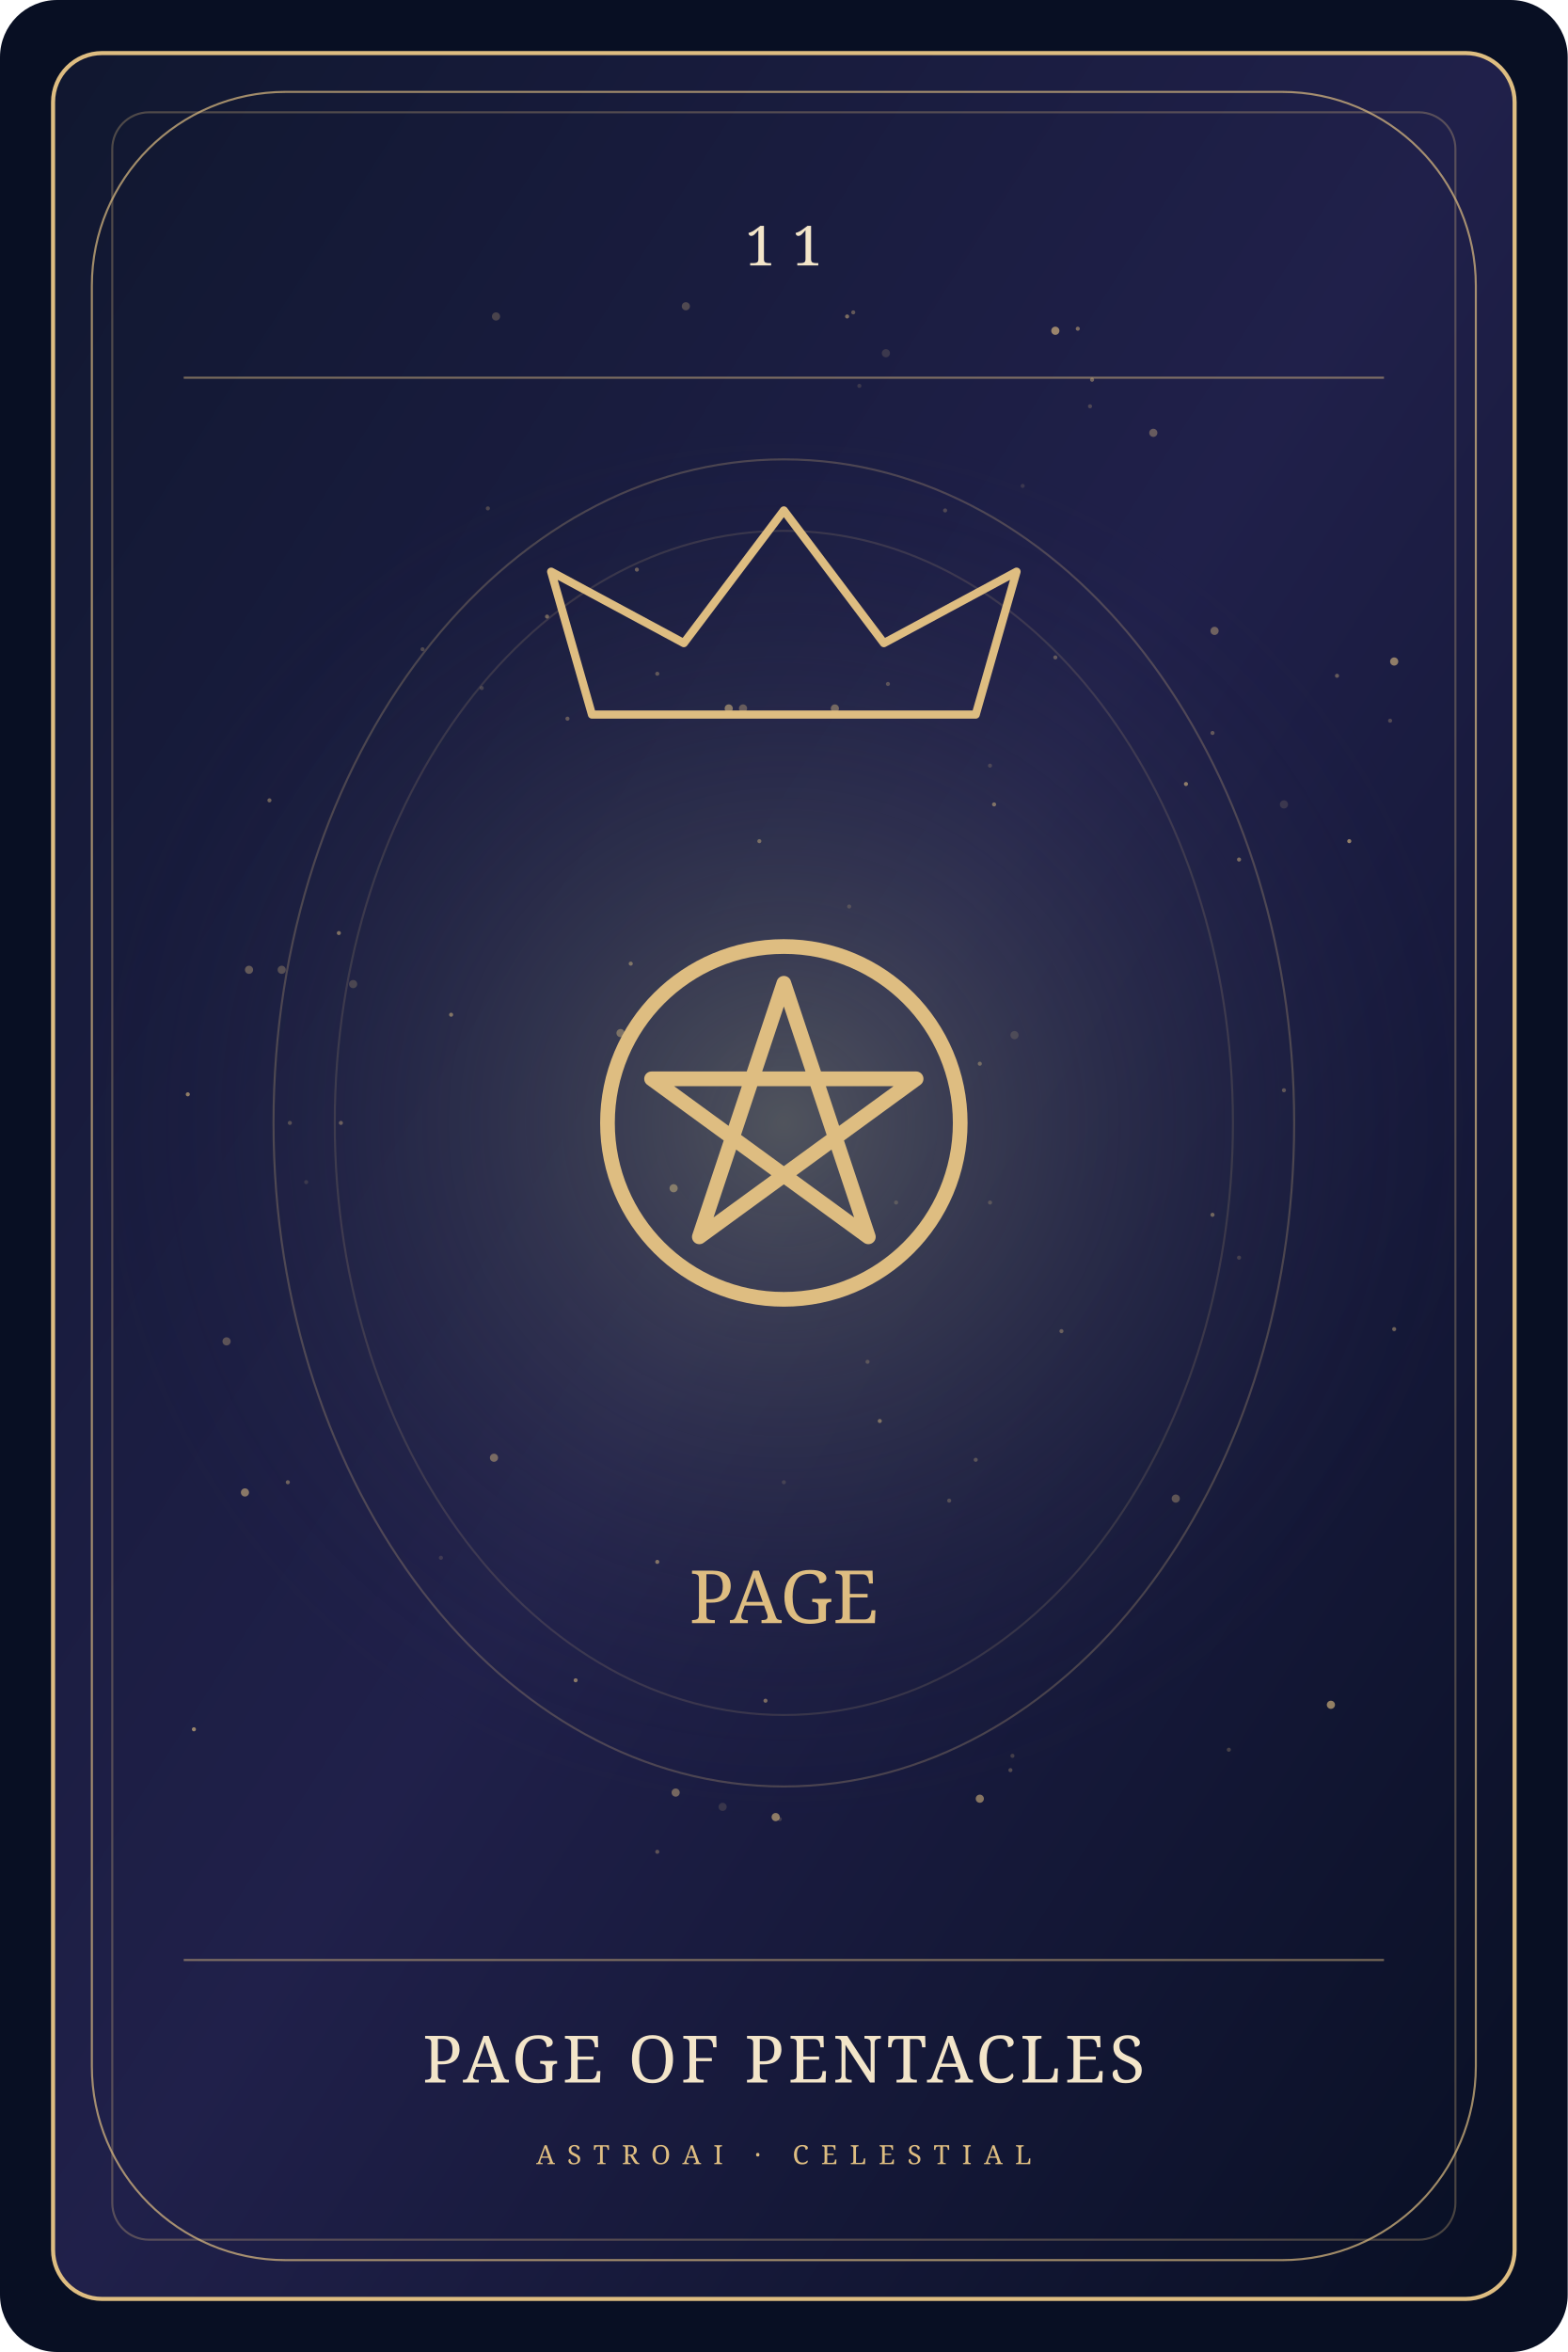
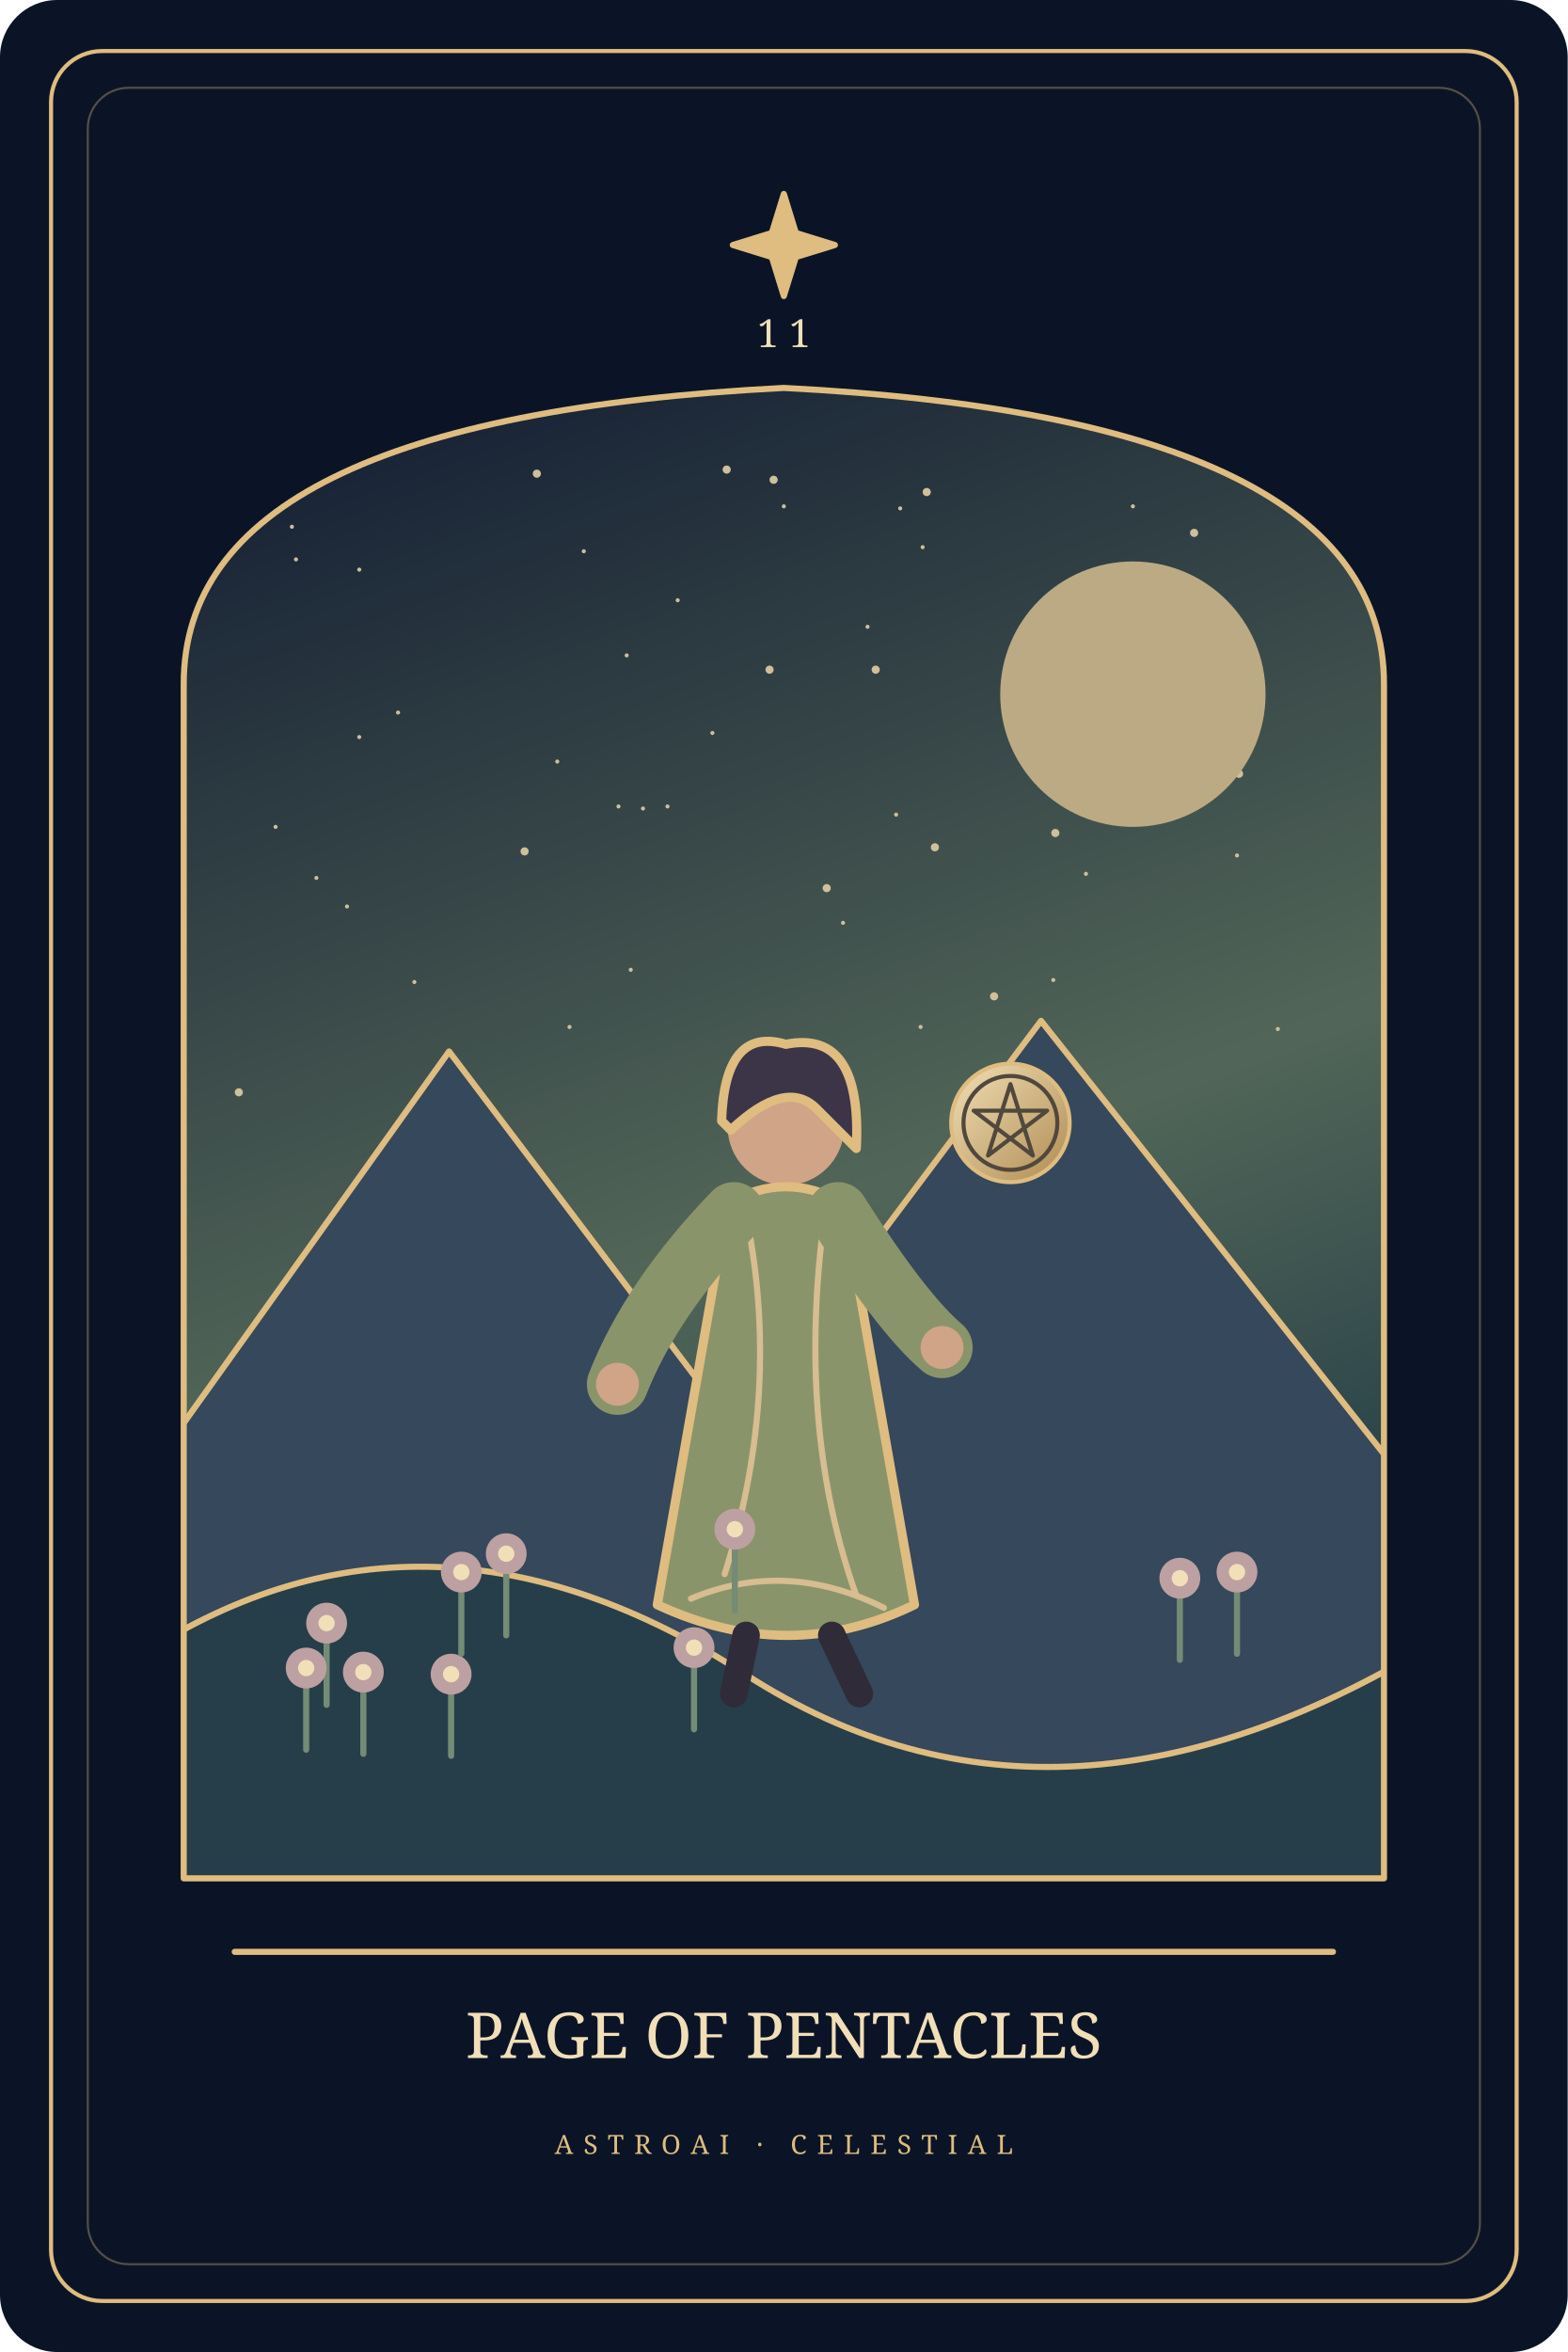
<svg xmlns="http://www.w3.org/2000/svg" width="768" height="1152" viewBox="0 0 768 1152" role="img" aria-label="Page of Pentacles">
  <defs>
-     <linearGradient id="bg" x2="1" y2="1">
-       <stop stop-color="#10172f" />
-       <stop offset=".5" stop-color="#20204a" />
-       <stop offset="1" stop-color="#080f23" />
+     <linearGradient id="sky" x2=".3" y2="1">
+       <stop stop-color="#101a31" />
+       <stop offset=".65" stop-color="#526658" />
+       <stop offset="1" stop-color="#213c46" />
    </linearGradient>
-     <radialGradient id="halo">
-       <stop stop-color="#8a9274" stop-opacity=".45" />
-       <stop offset="1" stop-color="#20204a" stop-opacity="0" />
-     </radialGradient>
+     <linearGradient id="metal" x2="1" y2="1">
+       <stop stop-color="#f1dfb6" />
+       <stop offset="1" stop-color="#af8b51" />
+     </linearGradient>
+     <clipPath id="scene">
+       <path d="M90 920V335Q90 205 384 190Q678 205 678 335V920Z" />
+     </clipPath>
  </defs>
-   <rect width="768" height="1152" rx="28" fill="#080f23" />
-   <rect x="26" y="26" width="716" height="1100" rx="24" fill="url(#bg)" stroke="#debd81" stroke-width="2" />
-   <rect x="45" y="45" width="678" height="1062" rx="95" fill="none" stroke="#debd81" opacity=".7" />
-   <rect x="55" y="55" width="658" height="1042" rx="18" fill="none" stroke="#debd81" opacity=".3" />
-   <g fill="#debd81">
-     <circle cx="496" cy="860" r="1" opacity="0.23" />
-     <circle cx="312" cy="279" r="1" opacity="0.44" />
-     <circle cx="485" cy="375" r="1" opacity="0.24" />
-     <circle cx="535" cy="186" r="1" opacity="0.43" />
-     <circle cx="384" cy="726" r="1" opacity="0.20" />
-     <circle cx="434" cy="173" r="2" opacity="0.17" />
-     <circle cx="435" cy="335" r="1" opacity="0.34" />
-     <circle cx="207" cy="318" r="1" opacity="0.29" />
-     <circle cx="409" cy="347" r="2" opacity="0.50" />
-     <circle cx="495" cy="867" r="1" opacity="0.31" />
-     <circle cx="463" cy="250" r="1" opacity="0.27" />
-     <circle cx="336" cy="150" r="2" opacity="0.28" />
-     <circle cx="95" cy="847" r="1" opacity="0.64" />
-     <circle cx="683" cy="324" r="2" opacity="0.60" />
-     <circle cx="421" cy="189" r="1" opacity="0.17" />
-     <circle cx="173" cy="482" r="2" opacity="0.26" />
-     <circle cx="416" cy="444" r="1" opacity="0.26" />
-     <circle cx="565" cy="212" r="2" opacity="0.38" />
-     <circle cx="322" cy="330" r="1" opacity="0.39" />
-     <circle cx="243" cy="155" r="2" opacity="0.25" />
-     <circle cx="418" cy="153" r="1" opacity="0.37" />
-     <circle cx="517" cy="162" r="2" opacity="0.65" />
-     <circle cx="216" cy="763" r="1" opacity="0.18" />
-     <circle cx="487" cy="394" r="1" opacity="0.58" />
-     <circle cx="497" cy="507" r="2" opacity="0.20" />
-     <circle cx="465" cy="735" r="1" opacity="0.31" />
-     <circle cx="221" cy="497" r="1" opacity="0.60" />
-     <circle cx="354" cy="885" r="2" opacity="0.16" />
-     <circle cx="239" cy="249" r="1" opacity="0.27" />
-     <circle cx="431" cy="696" r="1" opacity="0.57" />
-     <circle cx="655" cy="331" r="1" opacity="0.38" />
-     <circle cx="150" cy="579" r="1" opacity="0.17" />
-     <circle cx="268" cy="302" r="1" opacity="0.48" />
-     <circle cx="330" cy="582" r="2" opacity="0.59" />
-     <circle cx="122" cy="475" r="2" opacity="0.40" />
-     <circle cx="120" cy="731" r="2" opacity="0.58" />
-     <circle cx="92" cy="536" r="1" opacity="0.64" />
-     <circle cx="478" cy="715" r="1" opacity="0.35" />
-     <circle cx="357" cy="347" r="2" opacity="0.63" />
-     <circle cx="142" cy="550" r="1" opacity="0.33" />
-     <circle cx="331" cy="878" r="2" opacity="0.47" />
-     <circle cx="681" cy="353" r="1" opacity="0.28" />
-     <circle cx="236" cy="337" r="1" opacity="0.24" />
-     <circle cx="372" cy="412" r="1" opacity="0.53" />
-     <circle cx="595" cy="309" r="2" opacity="0.43" />
-     <circle cx="629" cy="394" r="2" opacity="0.17" />
-     <circle cx="517" cy="322" r="1" opacity="0.39" />
-     <circle cx="602" cy="857" r="1" opacity="0.25" />
-     <circle cx="282" cy="823" r="1" opacity="0.60" />
-     <circle cx="364" cy="347" r="2" opacity="0.41" />
-     <circle cx="425" cy="667" r="1" opacity="0.31" />
-     <circle cx="528" cy="161" r="1" opacity="0.49" />
-     <circle cx="594" cy="359" r="1" opacity="0.38" />
-     <circle cx="480" cy="521" r="1" opacity="0.48" />
-     <circle cx="534" cy="199" r="1" opacity="0.25" />
-     <circle cx="111" cy="657" r="2" opacity="0.35" />
-     <circle cx="581" cy="384" r="1" opacity="0.65" />
-     <circle cx="415" cy="155" r="1" opacity="0.49" />
-     <circle cx="661" cy="412" r="1" opacity="0.64" />
-     <circle cx="167" cy="550" r="1" opacity="0.45" />
-     <circle cx="304" cy="506" r="2" opacity="0.53" />
-     <circle cx="501" cy="238" r="1" opacity="0.16" />
-     <circle cx="629" cy="534" r="1" opacity="0.39" />
-     <circle cx="652" cy="835" r="2" opacity="0.63" />
-     <circle cx="576" cy="734" r="2" opacity="0.38" />
-     <circle cx="607" cy="421" r="1" opacity="0.53" />
-     <circle cx="683" cy="651" r="1" opacity="0.46" />
-     <circle cx="594" cy="595" r="1" opacity="0.50" />
-     <circle cx="439" cy="589" r="1" opacity="0.27" />
-     <circle cx="480" cy="881" r="2" opacity="0.56" />
-     <circle cx="322" cy="765" r="1" opacity="0.59" />
-     <circle cx="485" cy="589" r="1" opacity="0.30" />
-     <circle cx="520" cy="652" r="1" opacity="0.44" />
-     <circle cx="375" cy="833" r="1" opacity="0.52" />
-     <circle cx="141" cy="726" r="1" opacity="0.44" />
-     <circle cx="380" cy="890" r="2" opacity="0.60" />
-     <circle cx="382" cy="891" r="1" opacity="0.20" />
-     <circle cx="138" cy="475" r="2" opacity="0.33" />
-     <circle cx="166" cy="457" r="1" opacity="0.57" />
-     <circle cx="607" cy="616" r="1" opacity="0.23" />
-     <circle cx="242" cy="714" r="2" opacity="0.52" />
-     <circle cx="322" cy="907" r="1" opacity="0.34" />
-     <circle cx="278" cy="352" r="1" opacity="0.41" />
-     <circle cx="132" cy="392" r="1" opacity="0.46" />
-     <circle cx="309" cy="472" r="1" opacity="0.58" />
+   <rect width="768" height="1152" rx="28" fill="#0b1427" />
+   <rect x="25" y="25" width="718" height="1102" rx="25" fill="none" stroke="#dfbc7f" stroke-width="2" />
+   <rect x="43" y="43" width="682" height="1066" rx="20" fill="none" stroke="#dfbc7f" stroke-opacity=".35" />
+   <g clip-path="url(#scene)">
+     <rect x="85" y="185" width="600" height="740" fill="url(#sky)" />
+     <circle cx="516" cy="480" r="1" fill="#cfbf9c" stroke="none" stroke-width="2" />
+     <circle cx="332" cy="294" r="1" fill="#cfbf9c" stroke="none" stroke-width="2" />
+     <circle cx="155" cy="430" r="1" fill="#cfbf9c" stroke="none" stroke-width="2" />
+     <circle cx="307" cy="321" r="1" fill="#cfbf9c" stroke="none" stroke-width="2" />
+     <circle cx="555" cy="248" r="1" fill="#cfbf9c" stroke="none" stroke-width="2" />
+     <circle cx="607" cy="379" r="2" fill="#cfbf9c" stroke="none" stroke-width="2" />
+     <circle cx="176" cy="279" r="1" fill="#cfbf9c" stroke="none" stroke-width="2" />
+     <circle cx="454" cy="241" r="2" fill="#cfbf9c" stroke="none" stroke-width="2" />
+     <circle cx="135" cy="405" r="1" fill="#cfbf9c" stroke="none" stroke-width="2" />
+     <circle cx="532" cy="428" r="1" fill="#cfbf9c" stroke="none" stroke-width="2" />
+     <circle cx="273" cy="373" r="1" fill="#cfbf9c" stroke="none" stroke-width="2" />
+     <circle cx="429" cy="328" r="2" fill="#cfbf9c" stroke="none" stroke-width="2" />
+     <circle cx="515" cy="370" r="1" fill="#cfbf9c" stroke="none" stroke-width="2" />
+     <circle cx="606" cy="419" r="1" fill="#cfbf9c" stroke="none" stroke-width="2" />
+     <circle cx="195" cy="349" r="1" fill="#cfbf9c" stroke="none" stroke-width="2" />
+     <circle cx="356" cy="230" r="2" fill="#cfbf9c" stroke="none" stroke-width="2" />
+     <circle cx="379" cy="235" r="2" fill="#cfbf9c" stroke="none" stroke-width="2" />
+     <circle cx="487" cy="488" r="2" fill="#cfbf9c" stroke="none" stroke-width="2" />
+     <circle cx="279" cy="503" r="1" fill="#cfbf9c" stroke="none" stroke-width="2" />
+     <circle cx="441" cy="249" r="1" fill="#cfbf9c" stroke="none" stroke-width="2" />
+     <circle cx="145" cy="274" r="1" fill="#cfbf9c" stroke="none" stroke-width="2" />
+     <circle cx="327" cy="395" r="1" fill="#cfbf9c" stroke="none" stroke-width="2" />
+     <circle cx="590" cy="344" r="2" fill="#cfbf9c" stroke="none" stroke-width="2" />
+     <circle cx="585" cy="261" r="2" fill="#cfbf9c" stroke="none" stroke-width="2" />
+     <circle cx="579" cy="348" r="1" fill="#cfbf9c" stroke="none" stroke-width="2" />
+     <circle cx="309" cy="475" r="1" fill="#cfbf9c" stroke="none" stroke-width="2" />
+     <circle cx="263" cy="232" r="2" fill="#cfbf9c" stroke="none" stroke-width="2" />
+     <circle cx="315" cy="396" r="1" fill="#cfbf9c" stroke="none" stroke-width="2" />
+     <circle cx="413" cy="452" r="1" fill="#cfbf9c" stroke="none" stroke-width="2" />
+     <circle cx="117" cy="535" r="2" fill="#cfbf9c" stroke="none" stroke-width="2" />
+     <circle cx="236" cy="536" r="1" fill="#cfbf9c" stroke="none" stroke-width="2" />
+     <circle cx="176" cy="361" r="1" fill="#cfbf9c" stroke="none" stroke-width="2" />
+     <circle cx="349" cy="359" r="1" fill="#cfbf9c" stroke="none" stroke-width="2" />
+     <circle cx="517" cy="408" r="2" fill="#cfbf9c" stroke="none" stroke-width="2" />
+     <circle cx="203" cy="481" r="1" fill="#cfbf9c" stroke="none" stroke-width="2" />
+     <circle cx="303" cy="395" r="1" fill="#cfbf9c" stroke="none" stroke-width="2" />
+     <circle cx="452" cy="268" r="1" fill="#cfbf9c" stroke="none" stroke-width="2" />
+     <circle cx="374" cy="531" r="1" fill="#cfbf9c" stroke="none" stroke-width="2" />
+     <circle cx="425" cy="307" r="1" fill="#cfbf9c" stroke="none" stroke-width="2" />
+     <circle cx="613" cy="349" r="1" fill="#cfbf9c" stroke="none" stroke-width="2" />
+     <circle cx="451" cy="503" r="1" fill="#cfbf9c" stroke="none" stroke-width="2" />
+     <circle cx="286" cy="270" r="1" fill="#cfbf9c" stroke="none" stroke-width="2" />
+     <circle cx="170" cy="444" r="1" fill="#cfbf9c" stroke="none" stroke-width="2" />
+     <circle cx="147" cy="238" r="1" fill="#cfbf9c" stroke="none" stroke-width="2" />
+     <circle cx="257" cy="417" r="2" fill="#cfbf9c" stroke="none" stroke-width="2" />
+     <circle cx="546" cy="352" r="1" fill="#cfbf9c" stroke="none" stroke-width="2" />
+     <circle cx="384" cy="248" r="1" fill="#cfbf9c" stroke="none" stroke-width="2" />
+     <circle cx="626" cy="504" r="1" fill="#cfbf9c" stroke="none" stroke-width="2" />
+     <circle cx="662" cy="233" r="1" fill="#cfbf9c" stroke="none" stroke-width="2" />
+     <circle cx="439" cy="399" r="1" fill="#cfbf9c" stroke="none" stroke-width="2" />
+     <circle cx="405" cy="435" r="2" fill="#cfbf9c" stroke="none" stroke-width="2" />
+     <circle cx="377" cy="328" r="2" fill="#cfbf9c" stroke="none" stroke-width="2" />
+     <circle cx="143" cy="258" r="1" fill="#cfbf9c" stroke="none" stroke-width="2" />
+     <circle cx="458" cy="415" r="2" fill="#cfbf9c" stroke="none" stroke-width="2" />
+     <circle cx="555" cy="340" r="65" fill="#bbaa83" stroke="none" stroke-width="2" />
+     <path d="M70 725L220 515L360 700L510 500L700 740V930H70Z" fill="#35485c" stroke="#dfbc7f" stroke-width="3" stroke-linecap="round" stroke-linejoin="round" />
+     <path d="M70 810Q210 720 365 820T710 800V950H70Z" fill="#263e49" stroke="#dfbc7f" stroke-width="3" stroke-linecap="round" stroke-linejoin="round" />
+     <g transform="translate(385 690) scale(1.5)">
+       <circle cx="0" cy="-92" r="19" fill="#d0a487" stroke="none" stroke-width="2" />
+       <path d="M-21 -94Q-20 -125 0 -119Q25 -124 23 -85L10 -98Q0 -108 -18 -91Z" fill="#3b3547" stroke="#dfbc7f" stroke-width="3" stroke-linecap="round" stroke-linejoin="round" />
+       <path d="M-19 -67Q0 -78 19 -67L42 64Q1 84 -42 64Z" fill="#8a946b" stroke="#dfbc7f" stroke-width="3" stroke-linecap="round" stroke-linejoin="round" />
+       <path d="M-12 -58Q-2 -3 -20 54M12 -58Q4 8 23 61M-31 62Q0 49 32 65" fill="none" stroke="#d7bd90" stroke-width="2" stroke-linecap="round" stroke-linejoin="round" />
+       <path d="M-17 -64Q-44 -36 -55 -8M17 -64Q38 -31 51 -20" fill="none" stroke="#8a946b" stroke-width="20" stroke-linecap="round" stroke-linejoin="round" />
+       <circle cx="-55" cy="-8" r="7" fill="#d0a487" stroke="none" stroke-width="2" />
+       <circle cx="51" cy="-20" r="7" fill="#d0a487" stroke="none" stroke-width="2" />
+       <path d="M-13 74L-17 93" fill="none" stroke="#302b39" stroke-width="9" stroke-linecap="round" stroke-linejoin="round" />
+       <path d="M15 74L24 93" fill="none" stroke="#302b39" stroke-width="9" stroke-linecap="round" stroke-linejoin="round" />
+     </g>
+     <g transform="translate(495 550) scale(1)">
+       <circle cx="0" cy="0" r="29" fill="url(#metal)" stroke="#dfbc7f" stroke-width="2" />
+       <circle cx="0" cy="0" r="23" fill="none" stroke="#51483d" stroke-width="2" />
+       <path d="M0 -19L11 16L-18 -6H18L-11 16Z" fill="none" stroke="#51483d" stroke-width="2" stroke-linecap="round" stroke-linejoin="round" />
+     </g>
+     <path d="M340 847L340 812" fill="none" stroke="#748b76" stroke-width="3" stroke-linecap="round" stroke-linejoin="round" />
+     <circle cx="340" cy="807" r="10" fill="#bda0a2" stroke="none" stroke-width="2" />
+     <circle cx="340" cy="807" r="4" fill="#f1dfb8" stroke="none" stroke-width="2" />
+     <path d="M221 860L221 825" fill="none" stroke="#748b76" stroke-width="3" stroke-linecap="round" stroke-linejoin="round" />
+     <circle cx="221" cy="820" r="10" fill="#bda0a2" stroke="none" stroke-width="2" />
+     <circle cx="221" cy="820" r="4" fill="#f1dfb8" stroke="none" stroke-width="2" />
+     <path d="M248 801L248 766" fill="none" stroke="#748b76" stroke-width="3" stroke-linecap="round" stroke-linejoin="round" />
+     <circle cx="248" cy="761" r="10" fill="#bda0a2" stroke="none" stroke-width="2" />
+     <circle cx="248" cy="761" r="4" fill="#f1dfb8" stroke="none" stroke-width="2" />
+     <path d="M178 859L178 824" fill="none" stroke="#748b76" stroke-width="3" stroke-linecap="round" stroke-linejoin="round" />
+     <circle cx="178" cy="819" r="10" fill="#bda0a2" stroke="none" stroke-width="2" />
+     <circle cx="178" cy="819" r="4" fill="#f1dfb8" stroke="none" stroke-width="2" />
+     <path d="M160 835L160 800" fill="none" stroke="#748b76" stroke-width="3" stroke-linecap="round" stroke-linejoin="round" />
+     <circle cx="160" cy="795" r="10" fill="#bda0a2" stroke="none" stroke-width="2" />
+     <circle cx="160" cy="795" r="4" fill="#f1dfb8" stroke="none" stroke-width="2" />
+     <path d="M578 813L578 778" fill="none" stroke="#748b76" stroke-width="3" stroke-linecap="round" stroke-linejoin="round" />
+     <circle cx="578" cy="773" r="10" fill="#bda0a2" stroke="none" stroke-width="2" />
+     <circle cx="578" cy="773" r="4" fill="#f1dfb8" stroke="none" stroke-width="2" />
+     <path d="M606 810L606 775" fill="none" stroke="#748b76" stroke-width="3" stroke-linecap="round" stroke-linejoin="round" />
+     <circle cx="606" cy="770" r="10" fill="#bda0a2" stroke="none" stroke-width="2" />
+     <circle cx="606" cy="770" r="4" fill="#f1dfb8" stroke="none" stroke-width="2" />
+     <path d="M226 810L226 775" fill="none" stroke="#748b76" stroke-width="3" stroke-linecap="round" stroke-linejoin="round" />
+     <circle cx="226" cy="770" r="10" fill="#bda0a2" stroke="none" stroke-width="2" />
+     <circle cx="226" cy="770" r="4" fill="#f1dfb8" stroke="none" stroke-width="2" />
+     <path d="M360 789L360 754" fill="none" stroke="#748b76" stroke-width="3" stroke-linecap="round" stroke-linejoin="round" />
+     <circle cx="360" cy="749" r="10" fill="#bda0a2" stroke="none" stroke-width="2" />
+     <circle cx="360" cy="749" r="4" fill="#f1dfb8" stroke="none" stroke-width="2" />
+     <path d="M150 857L150 822" fill="none" stroke="#748b76" stroke-width="3" stroke-linecap="round" stroke-linejoin="round" />
+     <circle cx="150" cy="817" r="10" fill="#bda0a2" stroke="none" stroke-width="2" />
+     <circle cx="150" cy="817" r="4" fill="#f1dfb8" stroke="none" stroke-width="2" />
  </g>
-   <circle cx="384" cy="550" r="340" fill="url(#halo)" />
-   <g fill="none" stroke="#debd81">
-     <ellipse cx="384" cy="550" rx="250" ry="325" opacity=".25" />
-     <ellipse cx="384" cy="550" rx="220" ry="290" opacity=".15" />
-     <path d="M90 960H678M90 185H678" opacity=".5" />
-   </g>
-   <g fill="none" stroke="#debd81" stroke-width="4" stroke-linecap="round" stroke-linejoin="round">
-     <g transform="translate(384,550) scale(1.8)">
-       <circle r="48" />
-       <path d="M0 -38L23 31L-36 -12H36L-23 31Z" />
-     </g>
-     <path d="M290 350L270 280L335 315L384 250L433 315L498 280L478 350Z" />
-     <text x="384" y="795" text-anchor="middle" font-family="Georgia,serif" font-size="36" fill="#debd81" stroke="none">PAGE</text>
-   </g>
-   <g fill="#f3e5c9" text-anchor="middle" font-family="Georgia,serif">
-     <text x="384" y="130" font-size="27" letter-spacing="8">11</text>
-     <text x="384" y="1020" font-size="32" letter-spacing="2">PAGE OF PENTACLES</text>
-     <text x="384" y="1060" font-size="13" letter-spacing="6" fill="#debd81">ASTROAI · CELESTIAL</text>
+   <path d="M90 920V335Q90 205 384 190Q678 205 678 335V920Z" fill="none" stroke="#dfbc7f" stroke-width="3" stroke-linecap="round" stroke-linejoin="round" />
+   <path d="M384.0,95.0 389.9,114.1 409.0,120.0 389.9,125.9 384.0,145.0 378.1,125.9 359.0,120.0 378.1,114.1Z" fill="#dfbc7f" stroke="#dfbc7f" stroke-width="3" stroke-linecap="round" stroke-linejoin="round" />
+   <path d="M115 956L653 956" fill="none" stroke="#dfbc7f" stroke-width="3" stroke-linecap="round" stroke-linejoin="round" />
+   <g text-anchor="middle" fill="#f1dfb8" font-family="Georgia,serif">
+     <text x="384" y="170" font-size="19" letter-spacing="5">11</text>
+     <text x="384" y="1008" font-size="31">PAGE OF PENTACLES</text>
+     <text x="384" y="1055" font-size="13" letter-spacing="5" fill="#dfbc7f">ASTROAI · CELESTIAL</text>
  </g>
</svg>
